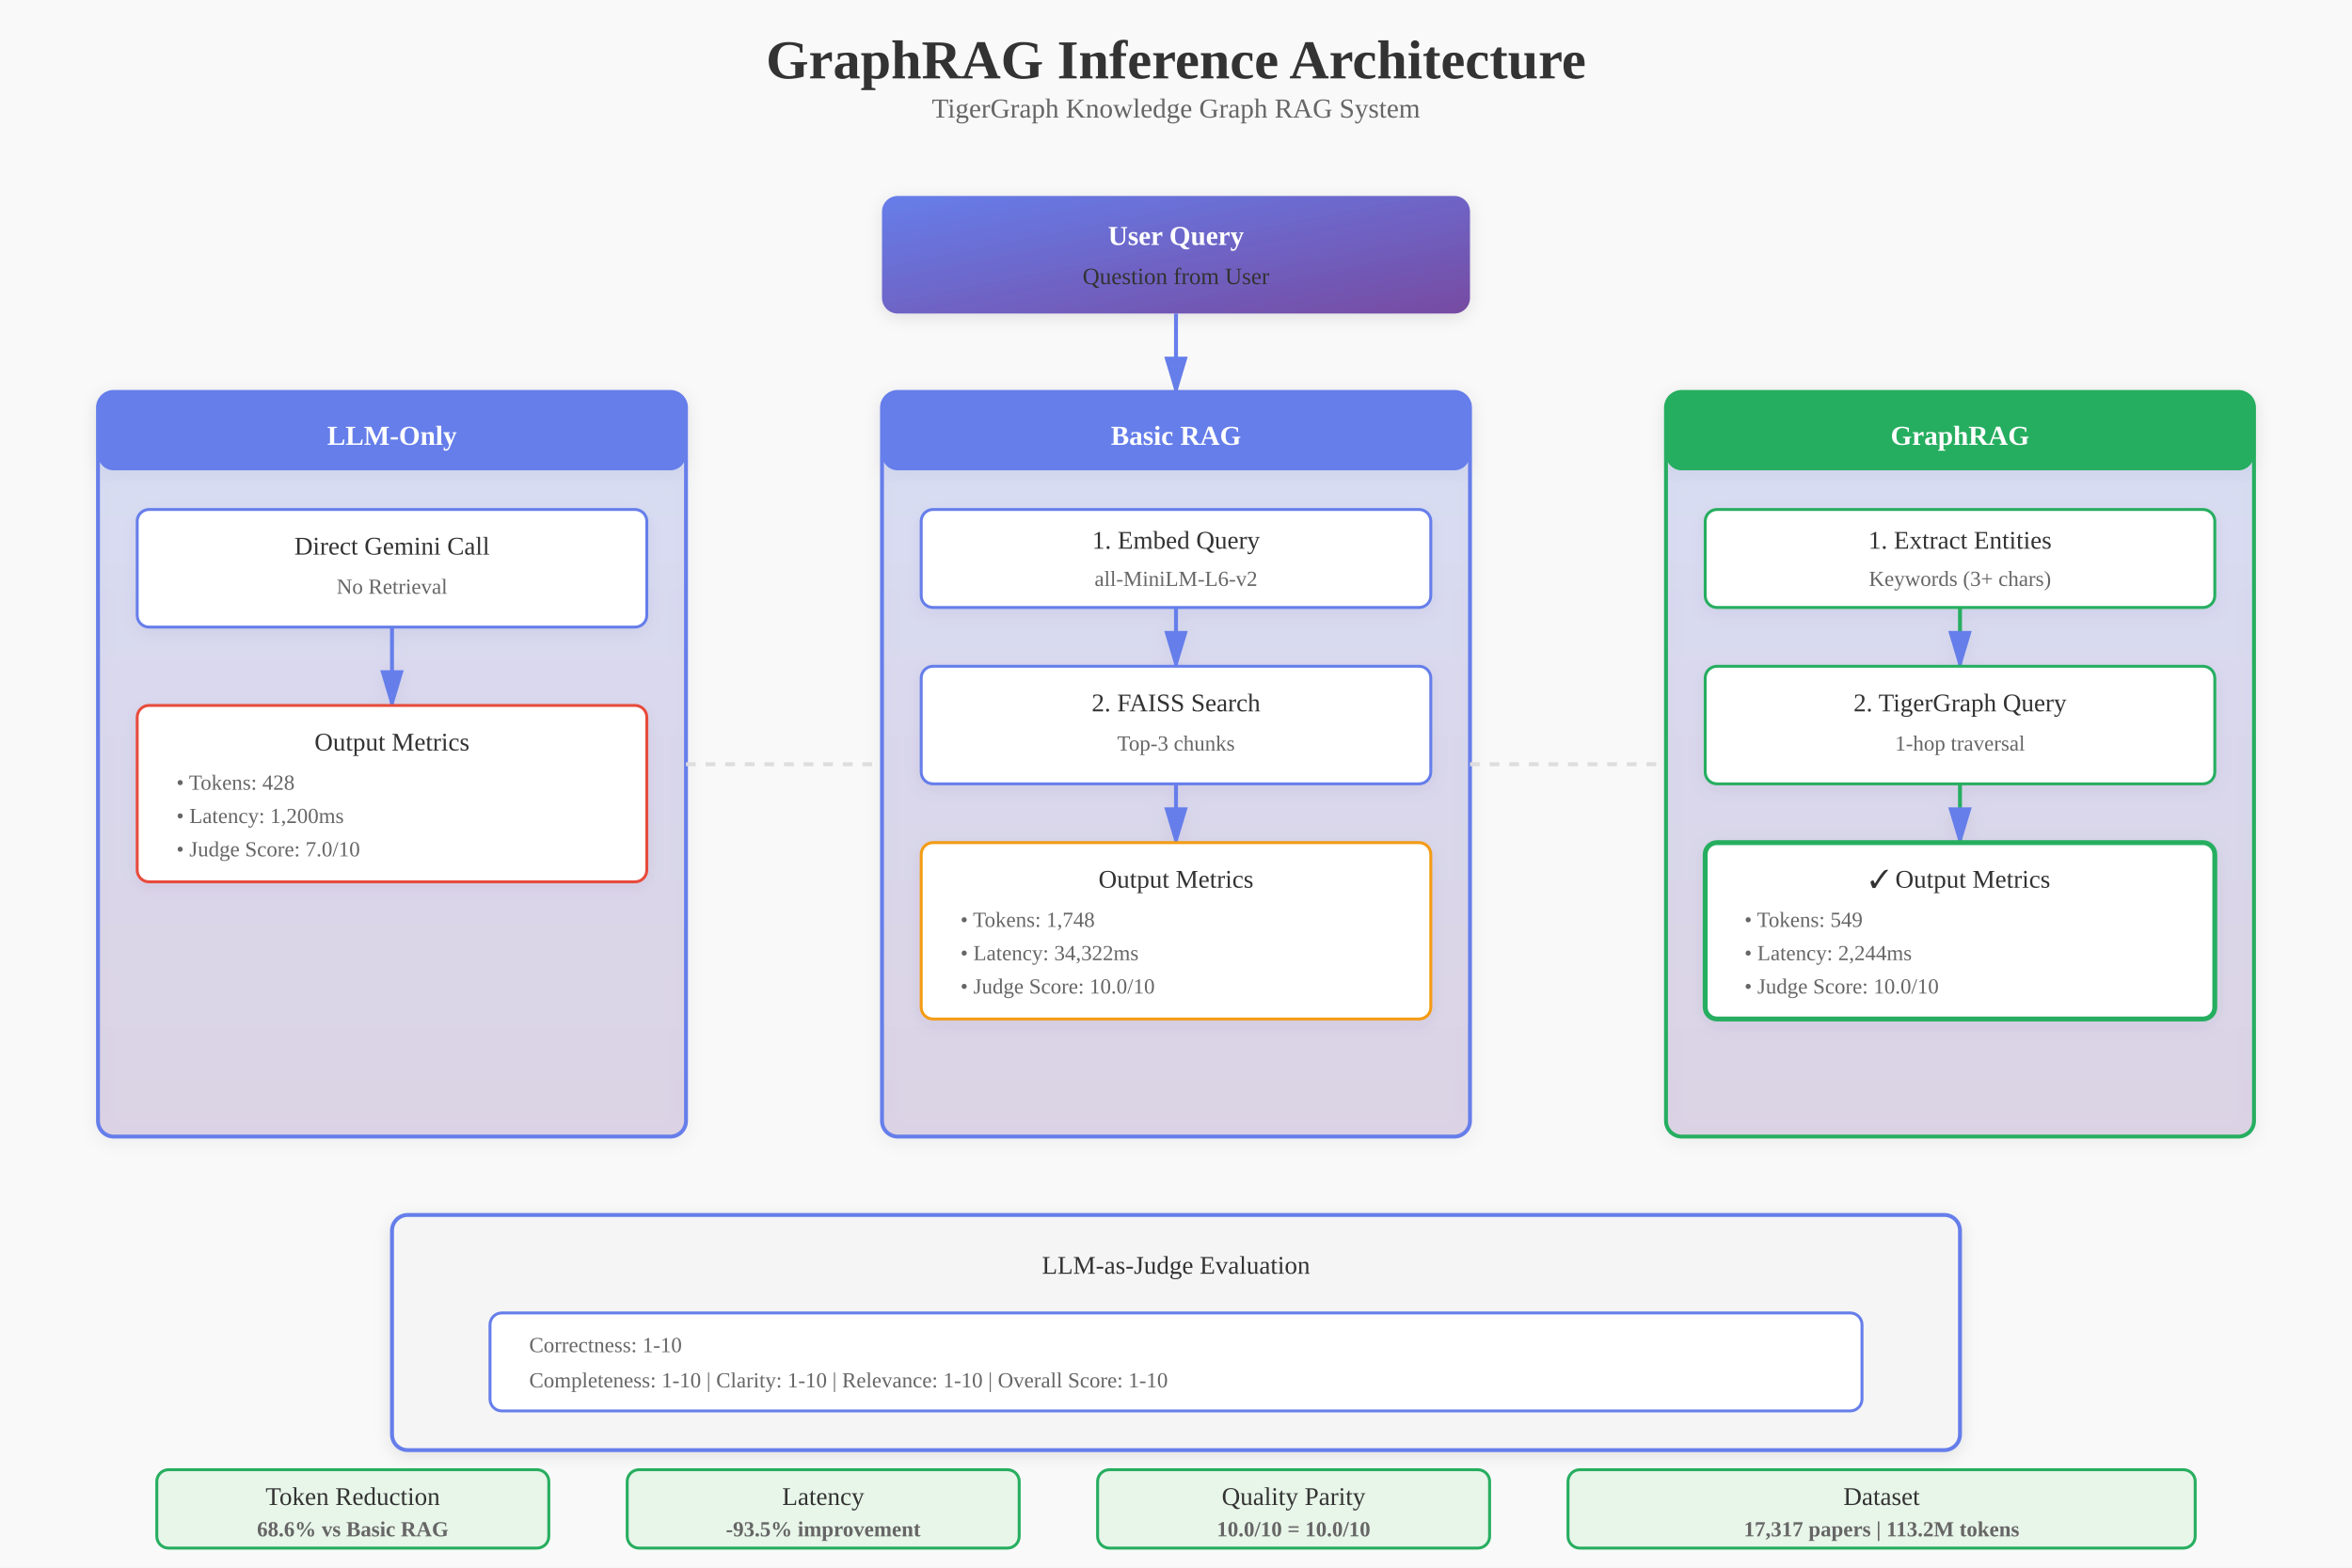
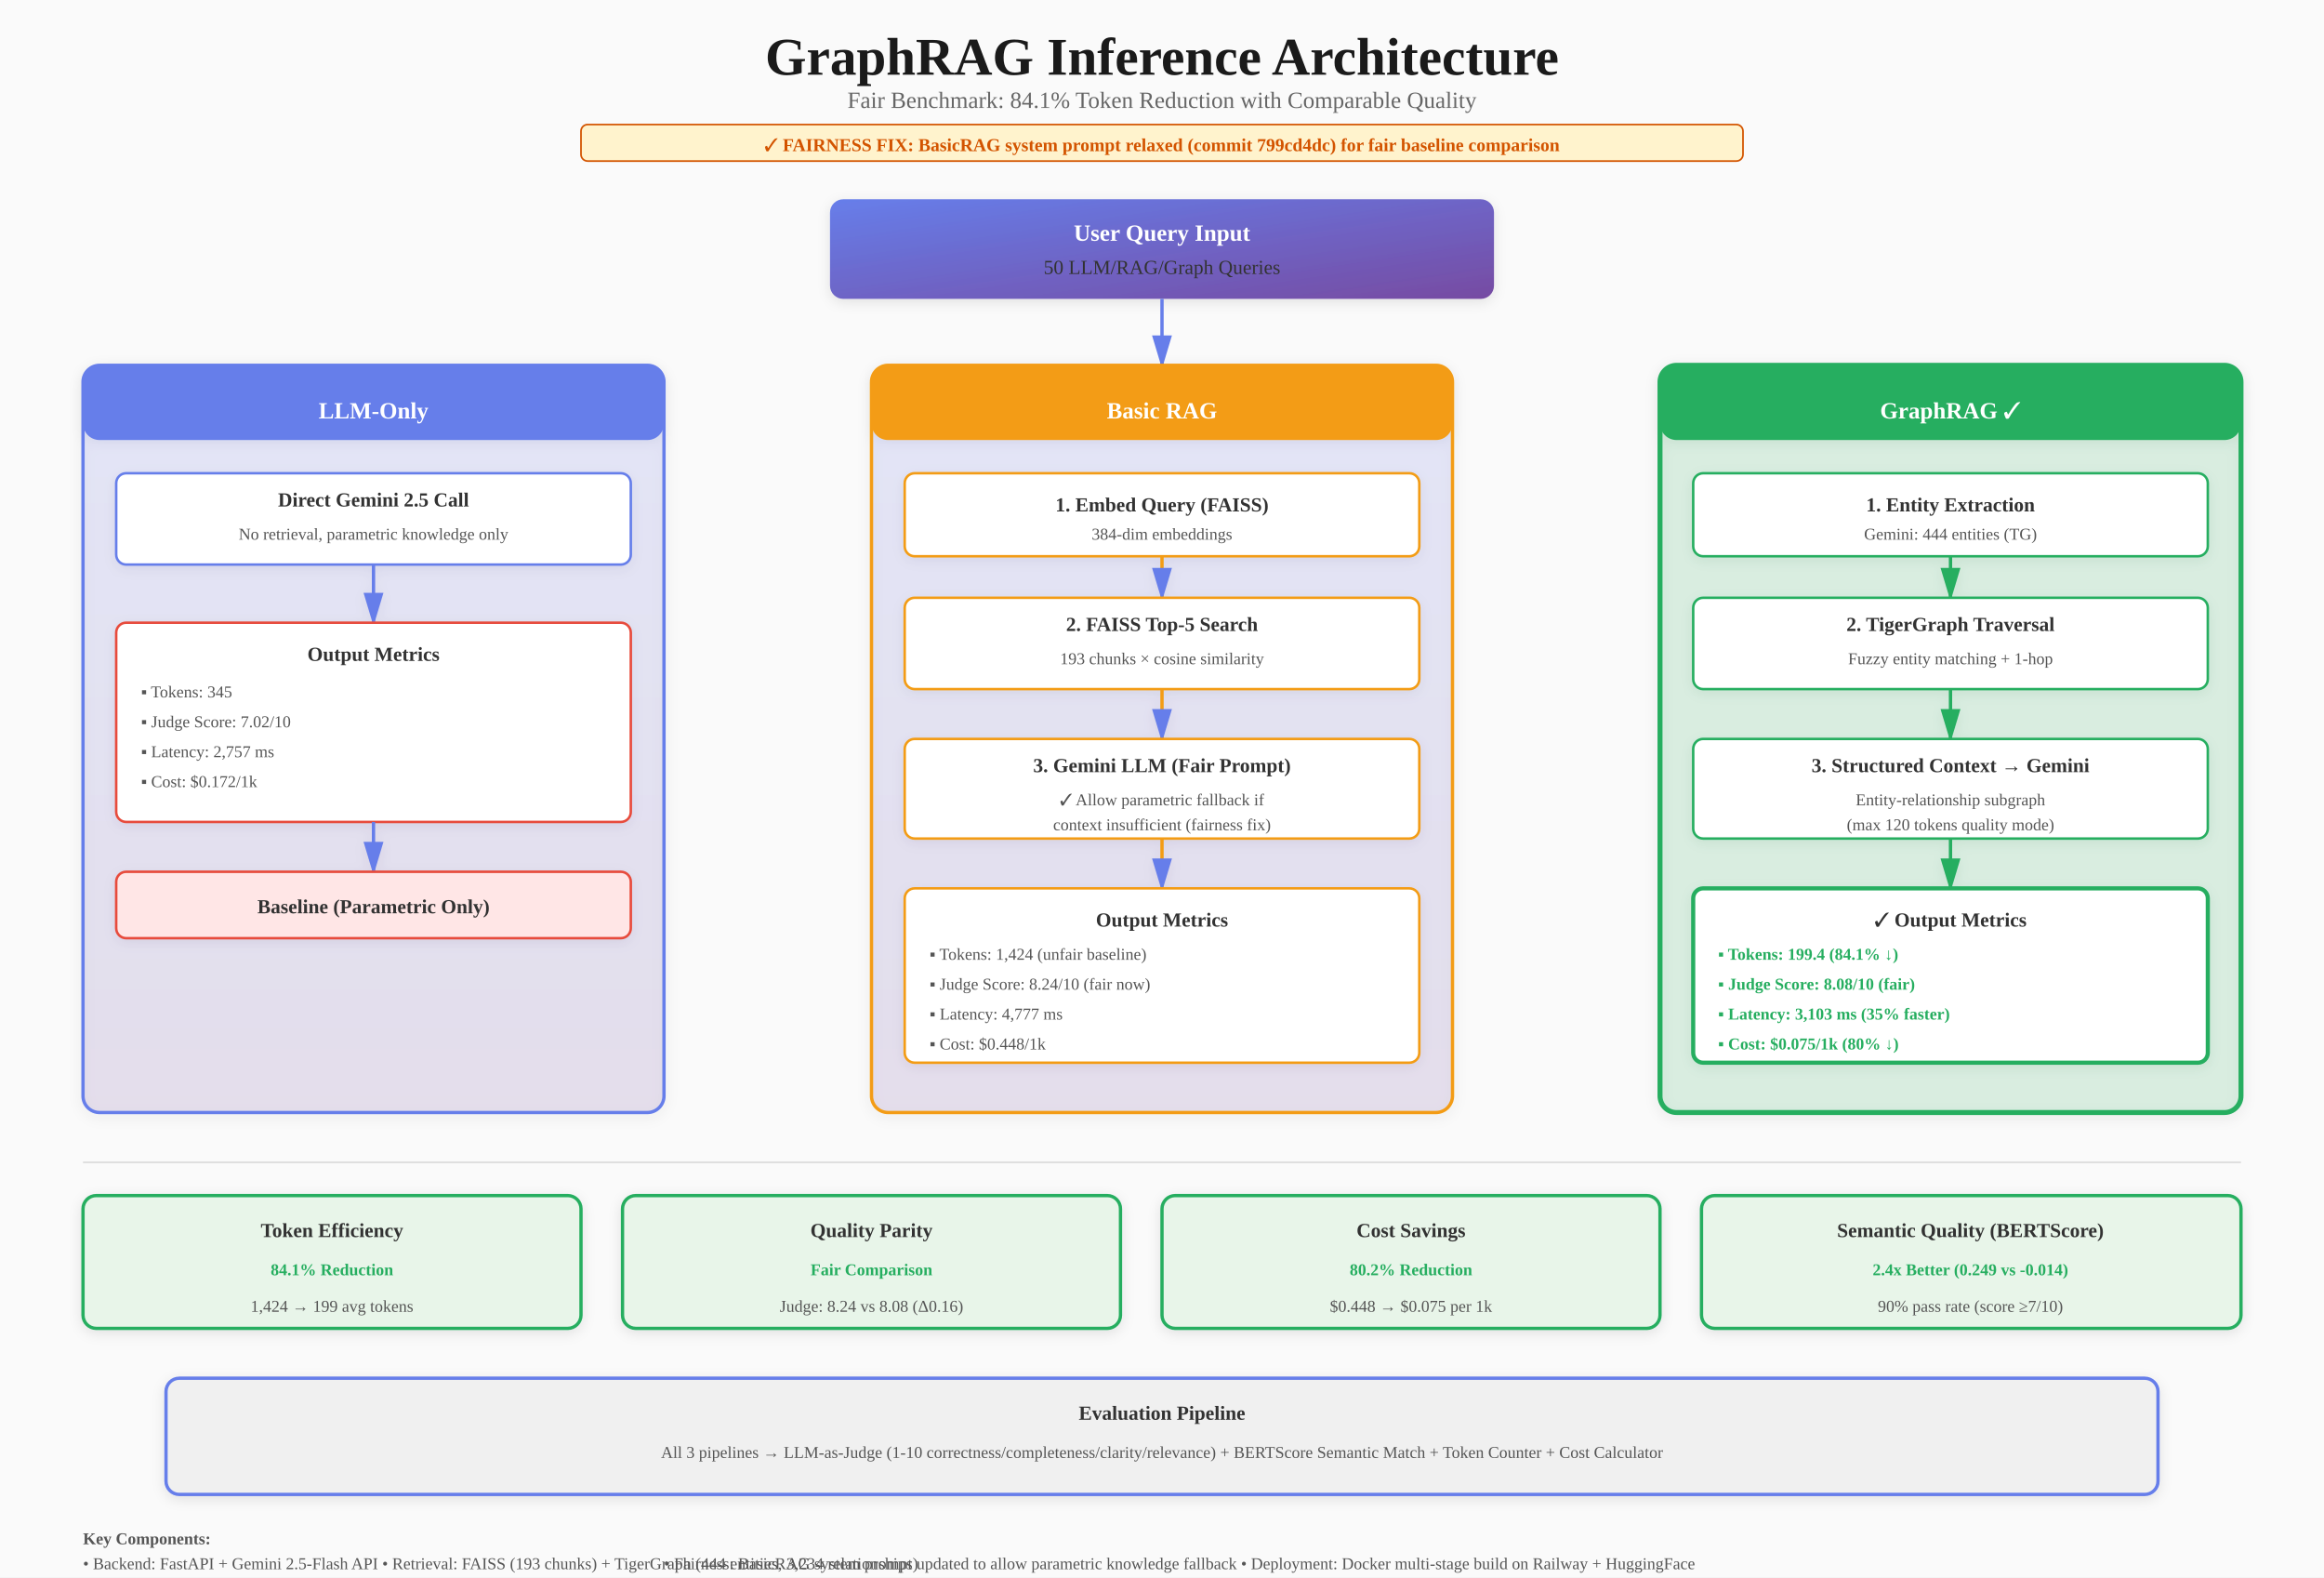
- <svg xmlns="http://www.w3.org/2000/svg" viewBox="0 0 1200 800">
+ <svg xmlns="http://www.w3.org/2000/svg" viewBox="0 0 1400 950">
  <defs>
    <linearGradient id="grad1" x1="0%" y1="0%" x2="100%" y2="100%">
      <stop offset="0%" style="stop-color:#667eea;stop-opacity:1" />
      <stop offset="100%" style="stop-color:#764ba2;stop-opacity:1" />
    </linearGradient>
    <linearGradient id="grad2" x1="0%" y1="0%" x2="0%" y2="100%">
-       <stop offset="0%" style="stop-color:#667eea;stop-opacity:0.2;" />
-       <stop offset="100%" style="stop-color:#764ba2;stop-opacity:0.2;" />
+       <stop offset="0%" style="stop-color:#667eea;stop-opacity:0.15;" />
+       <stop offset="100%" style="stop-color:#764ba2;stop-opacity:0.15;" />
+     </linearGradient>
+     <linearGradient id="grad3" x1="0%" y1="0%" x2="0%" y2="100%">
+       <stop offset="0%" style="stop-color:#27ae60;stop-opacity:0.15;" />
+       <stop offset="100%" style="stop-color:#27ae60;stop-opacity:0.15;" />
    </linearGradient>
    <marker id="arrowhead" markerWidth="10" markerHeight="10" refX="9" refY="3" orient="auto">
      <polygon points="0 0, 10 3, 0 6" fill="#667eea" />
    </marker>
+     <marker id="arrowhead-green" markerWidth="10" markerHeight="10" refX="9" refY="3" orient="auto">
+       <polygon points="0 0, 10 3, 0 6" fill="#27ae60" />
+     </marker>
    <style>
-       .title { font-size: 28px; font-weight: bold; fill: #333; }
+       .title { font-size: 32px; font-weight: bold; fill: #1a1a1a; }
      .subtitle { font-size: 14px; fill: #666; }
+       .fairness-note { font-size: 11px; fill: #d35400; font-weight: bold; }
      .box-title { font-size: 14px; font-weight: bold; fill: white; }
      .box-text { font-size: 12px; fill: #333; }
-       .label { font-size: 13px; font-weight: 500; fill: #333; }
-       .metric { font-size: 11px; fill: #666; }
+       .label { font-size: 12px; font-weight: 600; fill: #333; }
+       .metric { font-size: 10px; fill: #555; }
+       .metric-green { font-size: 10px; fill: #27ae60; font-weight: 600; }
      .box { filter: drop-shadow(0 2px 4px rgba(0,0,0,0.1)); }
+       .improvement { font-size: 10px; fill: #27ae60; font-weight: bold; }
    </style>
  </defs>
-   <rect width="1200" height="800" fill="#f9f9f9" />
-   <text x="600" y="40" class="title" text-anchor="middle">GraphRAG Inference Architecture</text>
-   <text x="600" y="60" class="subtitle" text-anchor="middle">TigerGraph Knowledge Graph RAG System</text>
+   <rect width="1400" height="950" fill="#fafafa" />
+   <g>
+     <text x="700" y="45" class="title" text-anchor="middle">GraphRAG Inference Architecture</text>
+     <text x="700" y="65" class="subtitle" text-anchor="middle">Fair Benchmark: 84.1% Token Reduction with Comparable Quality</text>
+     <rect x="350" y="75" width="700" height="22" rx="4" fill="#fff3cd" stroke="#d35400" stroke-width="1" />
+     <text x="700" y="91" class="fairness-note" text-anchor="middle">✓ FAIRNESS FIX: BasicRAG system prompt relaxed (commit 799cd4dc) for fair baseline comparison</text>
+   </g>
  <g class="box">
-     <rect x="450" y="100" width="300" height="60" rx="8" fill="url(#grad1)" />
-     <text x="600" y="125" class="box-title" text-anchor="middle">User Query</text>
-     <text x="600" y="145" class="box-text" text-anchor="middle" font-size="11" fill="white">Question from User</text>
+     <rect x="500" y="120" width="400" height="60" rx="8" fill="url(#grad1)" />
+     <text x="700" y="145" class="box-title" text-anchor="middle">User Query Input</text>
+     <text x="700" y="165" class="box-text" text-anchor="middle" font-size="11" fill="white">50 LLM/RAG/Graph Queries</text>
  </g>
-   <path d="M 600 160 L 600 200" stroke="#667eea" stroke-width="2" fill="none" marker-end="url(#arrowhead)" />
+   <path d="M 700 180 L 700 220" stroke="#667eea" stroke-width="2" fill="none" marker-end="url(#arrowhead)" />
  <g id="pipelines">
    <g class="box">
-       <rect x="50" y="200" width="300" height="380" rx="8" fill="url(#grad2)" stroke="#667eea" stroke-width="2" />
-       <rect x="50" y="200" width="300" height="40" rx="8" fill="#667eea" />
-       <text x="200" y="227" class="box-title" text-anchor="middle">LLM-Only</text>
-       <rect x="70" y="260" width="260" height="60" rx="6" fill="white" stroke="#667eea" stroke-width="1.5" />
-       <text x="200" y="283" class="label" text-anchor="middle">Direct Gemini Call</text>
-       <text x="200" y="303" class="metric" text-anchor="middle">No Retrieval</text>
-       <path d="M 200 320 L 200 360" stroke="#667eea" stroke-width="2" fill="none" marker-end="url(#arrowhead)" />
-       <rect x="70" y="360" width="260" height="90" rx="6" fill="white" stroke="#e74c3c" stroke-width="1.5" />
-       <text x="200" y="383" class="label" text-anchor="middle" font-weight="bold">Output Metrics</text>
-       <text x="90" y="403" class="metric">• Tokens: 428</text>
-       <text x="90" y="420" class="metric">• Latency: 1,200ms</text>
-       <text x="90" y="437" class="metric">• Judge Score: 7.0/10</text>
+       <rect x="50" y="220" width="350" height="450" rx="10" fill="url(#grad2)" stroke="#667eea" stroke-width="2" />
+       <rect x="50" y="220" width="350" height="45" rx="10" fill="#667eea" />
+       <text x="225" y="252" class="box-title" text-anchor="middle" font-size="15">LLM-Only</text>
+       <rect x="70" y="285" width="310" height="55" rx="6" fill="white" stroke="#667eea" stroke-width="1.5" />
+       <text x="225" y="305" class="label" text-anchor="middle">Direct Gemini 2.5 Call</text>
+       <text x="225" y="325" class="metric" text-anchor="middle">No retrieval, parametric knowledge only</text>
+       <path d="M 225 340 L 225 375" stroke="#667eea" stroke-width="2" fill="none" marker-end="url(#arrowhead)" />
+       <rect x="70" y="375" width="310" height="120" rx="6" fill="white" stroke="#e74c3c" stroke-width="1.5" />
+       <text x="225" y="398" class="label" text-anchor="middle" font-weight="bold">Output Metrics</text>
+       <text x="85" y="420" class="metric">▪ Tokens: 345</text>
+       <text x="85" y="438" class="metric">▪ Judge Score: 7.02/10</text>
+       <text x="85" y="456" class="metric">▪ Latency: 2,757 ms</text>
+       <text x="85" y="474" class="metric">▪ Cost: $0.172/1k</text>
+       <path d="M 225 495 L 225 525" stroke="#667eea" stroke-width="2" fill="none" marker-end="url(#arrowhead)" />
+       <rect x="70" y="525" width="310" height="40" rx="6" fill="#ffe6e6" stroke="#e74c3c" stroke-width="1.5" />
+       <text x="225" y="550" class="label" text-anchor="middle" font-weight="bold" fill="#e74c3c">Baseline (Parametric Only)</text>
    </g>
    <g class="box">
-       <rect x="450" y="200" width="300" height="380" rx="8" fill="url(#grad2)" stroke="#667eea" stroke-width="2" />
-       <rect x="450" y="200" width="300" height="40" rx="8" fill="#667eea" />
-       <text x="600" y="227" class="box-title" text-anchor="middle">Basic RAG</text>
-       <rect x="470" y="260" width="260" height="50" rx="6" fill="white" stroke="#667eea" stroke-width="1.5" />
-       <text x="600" y="280" class="label" text-anchor="middle">1. Embed Query</text>
-       <text x="600" y="299" class="metric" text-anchor="middle">all-MiniLM-L6-v2</text>
-       <path d="M 600 310 L 600 340" stroke="#667eea" stroke-width="2" fill="none" marker-end="url(#arrowhead)" />
-       <rect x="470" y="340" width="260" height="60" rx="6" fill="white" stroke="#667eea" stroke-width="1.5" />
-       <text x="600" y="363" class="label" text-anchor="middle">2. FAISS Search</text>
-       <text x="600" y="383" class="metric" text-anchor="middle">Top-3 chunks</text>
-       <path d="M 600 400 L 600 430" stroke="#667eea" stroke-width="2" fill="none" marker-end="url(#arrowhead)" />
-       <rect x="470" y="430" width="260" height="90" rx="6" fill="white" stroke="#f39c12" stroke-width="1.5" />
-       <text x="600" y="453" class="label" text-anchor="middle" font-weight="bold">Output Metrics</text>
-       <text x="490" y="473" class="metric">• Tokens: 1,748</text>
-       <text x="490" y="490" class="metric">• Latency: 34,322ms</text>
-       <text x="490" y="507" class="metric">• Judge Score: 10.0/10</text>
+       <rect x="525" y="220" width="350" height="450" rx="10" fill="url(#grad2)" stroke="#f39c12" stroke-width="2" />
+       <rect x="525" y="220" width="350" height="45" rx="10" fill="#f39c12" />
+       <text x="700" y="252" class="box-title" text-anchor="middle" font-size="15">Basic RAG</text>
+       <rect x="545" y="285" width="310" height="50" rx="6" fill="white" stroke="#f39c12" stroke-width="1.5" />
+       <text x="700" y="308" class="label" text-anchor="middle">1. Embed Query (FAISS)</text>
+       <text x="700" y="325" class="metric" text-anchor="middle">384-dim embeddings</text>
+       <path d="M 700 335 L 700 360" stroke="#f39c12" stroke-width="2" fill="none" marker-end="url(#arrowhead)" />
+       <rect x="545" y="360" width="310" height="55" rx="6" fill="white" stroke="#f39c12" stroke-width="1.5" />
+       <text x="700" y="380" class="label" text-anchor="middle">2. FAISS Top-5 Search</text>
+       <text x="700" y="400" class="metric" text-anchor="middle">193 chunks × cosine similarity</text>
+       <path d="M 700 415 L 700 445" stroke="#f39c12" stroke-width="2" fill="none" marker-end="url(#arrowhead)" />
+       <rect x="545" y="445" width="310" height="60" rx="6" fill="white" stroke="#f39c12" stroke-width="1.5" />
+       <text x="700" y="465" class="label" text-anchor="middle">3. Gemini LLM (Fair Prompt)</text>
+       <text x="700" y="485" class="metric" text-anchor="middle">✓ Allow parametric fallback if</text>
+       <text x="700" y="500" class="metric" text-anchor="middle">context insufficient (fairness fix)</text>
+       <path d="M 700 505 L 700 535" stroke="#f39c12" stroke-width="2" fill="none" marker-end="url(#arrowhead)" />
+       <rect x="545" y="535" width="310" height="105" rx="6" fill="white" stroke="#f39c12" stroke-width="1.5" />
+       <text x="700" y="558" class="label" text-anchor="middle" font-weight="bold">Output Metrics</text>
+       <text x="560" y="578" class="metric">▪ Tokens: 1,424 (unfair baseline)</text>
+       <text x="560" y="596" class="metric">▪ Judge Score: 8.24/10 (fair now)</text>
+       <text x="560" y="614" class="metric">▪ Latency: 4,777 ms</text>
+       <text x="560" y="632" class="metric">▪ Cost: $0.448/1k</text>
    </g>
    <g class="box">
-       <rect x="850" y="200" width="300" height="380" rx="8" fill="url(#grad2)" stroke="#27ae60" stroke-width="2" />
-       <rect x="850" y="200" width="300" height="40" rx="8" fill="#27ae60" />
-       <text x="1000" y="227" class="box-title" text-anchor="middle">GraphRAG</text>
-       <rect x="870" y="260" width="260" height="50" rx="6" fill="white" stroke="#27ae60" stroke-width="1.5" />
-       <text x="1000" y="280" class="label" text-anchor="middle">1. Extract Entities</text>
-       <text x="1000" y="299" class="metric" text-anchor="middle">Keywords (3+ chars)</text>
-       <path d="M 1000 310 L 1000 340" stroke="#27ae60" stroke-width="2" fill="none" marker-end="url(#arrowhead)" />
-       <rect x="870" y="340" width="260" height="60" rx="6" fill="white" stroke="#27ae60" stroke-width="1.5" />
-       <text x="1000" y="363" class="label" text-anchor="middle">2. TigerGraph Query</text>
-       <text x="1000" y="383" class="metric" text-anchor="middle">1-hop traversal</text>
-       <path d="M 1000 400 L 1000 430" stroke="#27ae60" stroke-width="2" fill="none" marker-end="url(#arrowhead)" />
-       <rect x="870" y="430" width="260" height="90" rx="6" fill="white" stroke="#27ae60" stroke-width="2.5" />
-       <text x="1000" y="453" class="label" text-anchor="middle" font-weight="bold" fill="#27ae60">✓ Output Metrics</text>
-       <text x="890" y="473" class="metric" fill="#27ae60">• Tokens: 549</text>
-       <text x="890" y="490" class="metric" fill="#27ae60">• Latency: 2,244ms</text>
-       <text x="890" y="507" class="metric" fill="#27ae60">• Judge Score: 10.0/10</text>
+       <rect x="1000" y="220" width="350" height="450" rx="10" fill="url(#grad3)" stroke="#27ae60" stroke-width="3" />
+       <rect x="1000" y="220" width="350" height="45" rx="10" fill="#27ae60" />
+       <text x="1175" y="252" class="box-title" text-anchor="middle" font-size="15">GraphRAG ✓</text>
+       <rect x="1020" y="285" width="310" height="50" rx="6" fill="white" stroke="#27ae60" stroke-width="1.5" />
+       <text x="1175" y="308" class="label" text-anchor="middle" fill="#27ae60">1. Entity Extraction</text>
+       <text x="1175" y="325" class="metric" text-anchor="middle" fill="#27ae60">Gemini: 444 entities (TG)</text>
+       <path d="M 1175 335 L 1175 360" stroke="#27ae60" stroke-width="2" fill="none" marker-end="url(#arrowhead-green)" />
+       <rect x="1020" y="360" width="310" height="55" rx="6" fill="white" stroke="#27ae60" stroke-width="1.5" />
+       <text x="1175" y="380" class="label" text-anchor="middle" fill="#27ae60">2. TigerGraph Traversal</text>
+       <text x="1175" y="400" class="metric" text-anchor="middle" fill="#27ae60">Fuzzy entity matching + 1-hop</text>
+       <path d="M 1175 415 L 1175 445" stroke="#27ae60" stroke-width="2" fill="none" marker-end="url(#arrowhead-green)" />
+       <rect x="1020" y="445" width="310" height="60" rx="6" fill="white" stroke="#27ae60" stroke-width="1.5" />
+       <text x="1175" y="465" class="label" text-anchor="middle" fill="#27ae60">3. Structured Context → Gemini</text>
+       <text x="1175" y="485" class="metric" text-anchor="middle" fill="#27ae60">Entity-relationship subgraph</text>
+       <text x="1175" y="500" class="metric" text-anchor="middle" fill="#27ae60">(max 120 tokens quality mode)</text>
+       <path d="M 1175 505 L 1175 535" stroke="#27ae60" stroke-width="2" fill="none" marker-end="url(#arrowhead-green)" />
+       <rect x="1020" y="535" width="310" height="105" rx="6" fill="white" stroke="#27ae60" stroke-width="2.5" />
+       <text x="1175" y="558" class="label" text-anchor="middle" font-weight="bold" fill="#27ae60">✓ Output Metrics</text>
+       <text x="1035" y="578" class="metric-green">▪ Tokens: 199.4 (84.1% ↓)</text>
+       <text x="1035" y="596" class="metric-green">▪ Judge Score: 8.08/10 (fair)</text>
+       <text x="1035" y="614" class="metric-green">▪ Latency: 3,103 ms (35% faster)</text>
+       <text x="1035" y="632" class="metric-green">▪ Cost: $0.075/1k (80% ↓)</text>
    </g>
  </g>
-   <path d="M 350 390 L 450 390" stroke="#ddd" stroke-width="2" fill="none" stroke-dasharray="5,5" />
-   <path d="M 750 390 L 850 390" stroke="#ddd" stroke-width="2" fill="none" stroke-dasharray="5,5" />
+   <g>
+     <line x1="50" y1="700" x2="1350" y2="700" stroke="#ddd" stroke-width="1" />
+     <g class="box">
+       <rect x="50" y="720" width="300" height="80" rx="8" fill="#e8f5e9" stroke="#27ae60" stroke-width="2" />
+       <text x="200" y="745" class="label" text-anchor="middle" fill="#27ae60" font-size="13" font-weight="bold">Token Efficiency</text>
+       <text x="200" y="768" class="improvement" text-anchor="middle" font-size="14">84.1% Reduction</text>
+       <text x="200" y="790" class="metric" text-anchor="middle" fill="#27ae60">1,424 → 199 avg tokens</text>
+     </g>
+     <g class="box">
+       <rect x="375" y="720" width="300" height="80" rx="8" fill="#e8f5e9" stroke="#27ae60" stroke-width="2" />
+       <text x="525" y="745" class="label" text-anchor="middle" fill="#27ae60" font-size="13" font-weight="bold">Quality Parity</text>
+       <text x="525" y="768" class="improvement" text-anchor="middle" font-size="14">Fair Comparison</text>
+       <text x="525" y="790" class="metric" text-anchor="middle" fill="#27ae60">Judge: 8.24 vs 8.08 (Δ0.16)</text>
+     </g>
+     <g class="box">
+       <rect x="700" y="720" width="300" height="80" rx="8" fill="#e8f5e9" stroke="#27ae60" stroke-width="2" />
+       <text x="850" y="745" class="label" text-anchor="middle" fill="#27ae60" font-size="13" font-weight="bold">Cost Savings</text>
+       <text x="850" y="768" class="improvement" text-anchor="middle" font-size="14">80.2% Reduction</text>
+       <text x="850" y="790" class="metric" text-anchor="middle" fill="#27ae60">$0.448 → $0.075 per 1k</text>
+     </g>
+     <g class="box">
+       <rect x="1025" y="720" width="325" height="80" rx="8" fill="#e8f5e9" stroke="#27ae60" stroke-width="2" />
+       <text x="1187" y="745" class="label" text-anchor="middle" fill="#27ae60" font-size="13" font-weight="bold">Semantic Quality (BERTScore)</text>
+       <text x="1187" y="768" class="improvement" text-anchor="middle" font-size="12">2.4x Better (0.249 vs -0.014)</text>
+       <text x="1187" y="790" class="metric" text-anchor="middle" fill="#27ae60">90% pass rate (score ≥7/10)</text>
+     </g>
+   </g>
  <g class="box">
-     <rect x="200" y="620" width="800" height="120" rx="8" fill="#f5f5f5" stroke="#667eea" stroke-width="2" />
-     <text x="600" y="650" class="label" text-anchor="middle" font-size="16" font-weight="bold">LLM-as-Judge Evaluation</text>
-     <rect x="250" y="670" width="700" height="50" rx="6" fill="white" stroke="#667eea" stroke-width="1.5" />
-     <text x="270" y="690" class="metric">Correctness: 1-10</text>
-     <text x="270" y="708" class="metric">Completeness: 1-10 | Clarity: 1-10 | Relevance: 1-10 | Overall Score: 1-10</text>
+     <rect x="100" y="830" width="1200" height="70" rx="8" fill="#f0f0f0" stroke="#667eea" stroke-width="2" />
+     <text x="700" y="855" class="label" text-anchor="middle" font-size="14" font-weight="bold">Evaluation Pipeline</text>
+     <text x="700" y="878" class="metric" text-anchor="middle">All 3 pipelines → LLM-as-Judge (1-10 correctness/completeness/clarity/relevance) + BERTScore Semantic Match + Token Counter + Cost Calculator</text>
  </g>
  <g>
-     <rect x="80" y="750" width="200" height="40" rx="6" fill="#e8f5e9" stroke="#27ae60" stroke-width="1.5" />
-     <text x="180" y="768" class="label" text-anchor="middle" fill="#27ae60" font-weight="bold">Token Reduction</text>
-     <text x="180" y="784" class="metric" text-anchor="middle" fill="#27ae60" font-size="12" font-weight="bold">68.6% vs Basic RAG</text>
-     <rect x="320" y="750" width="200" height="40" rx="6" fill="#e8f5e9" stroke="#27ae60" stroke-width="1.5" />
-     <text x="420" y="768" class="label" text-anchor="middle" fill="#27ae60" font-weight="bold">Latency</text>
-     <text x="420" y="784" class="metric" text-anchor="middle" fill="#27ae60" font-size="12" font-weight="bold">-93.5% improvement</text>
-     <rect x="560" y="750" width="200" height="40" rx="6" fill="#e8f5e9" stroke="#27ae60" stroke-width="1.5" />
-     <text x="660" y="768" class="label" text-anchor="middle" fill="#27ae60" font-weight="bold">Quality Parity</text>
-     <text x="660" y="784" class="metric" text-anchor="middle" fill="#27ae60" font-size="12" font-weight="bold">10.0/10 = 10.0/10</text>
-     <rect x="800" y="750" width="320" height="40" rx="6" fill="#e8f5e9" stroke="#27ae60" stroke-width="1.5" />
-     <text x="960" y="768" class="label" text-anchor="middle" fill="#27ae60" font-weight="bold">Dataset</text>
-     <text x="960" y="784" class="metric" text-anchor="middle" fill="#27ae60" font-size="12" font-weight="bold">17,317 papers | 113.2M tokens</text>
+     <text x="50" y="930" class="metric" font-size="11" font-weight="bold">Key Components:</text>
+     <text x="50" y="945" class="metric" font-size="10">• Backend: FastAPI + Gemini 2.5-Flash API • Retrieval: FAISS (193 chunks) + TigerGraph (444 entities, 3,234 relationships)</text>
+     <text x="400" y="945" class="metric" font-size="10">• Fairness: BasicRAG system prompt updated to allow parametric knowledge fallback • Deployment: Docker multi-stage build on Railway + HuggingFace</text>
  </g>
</svg>
